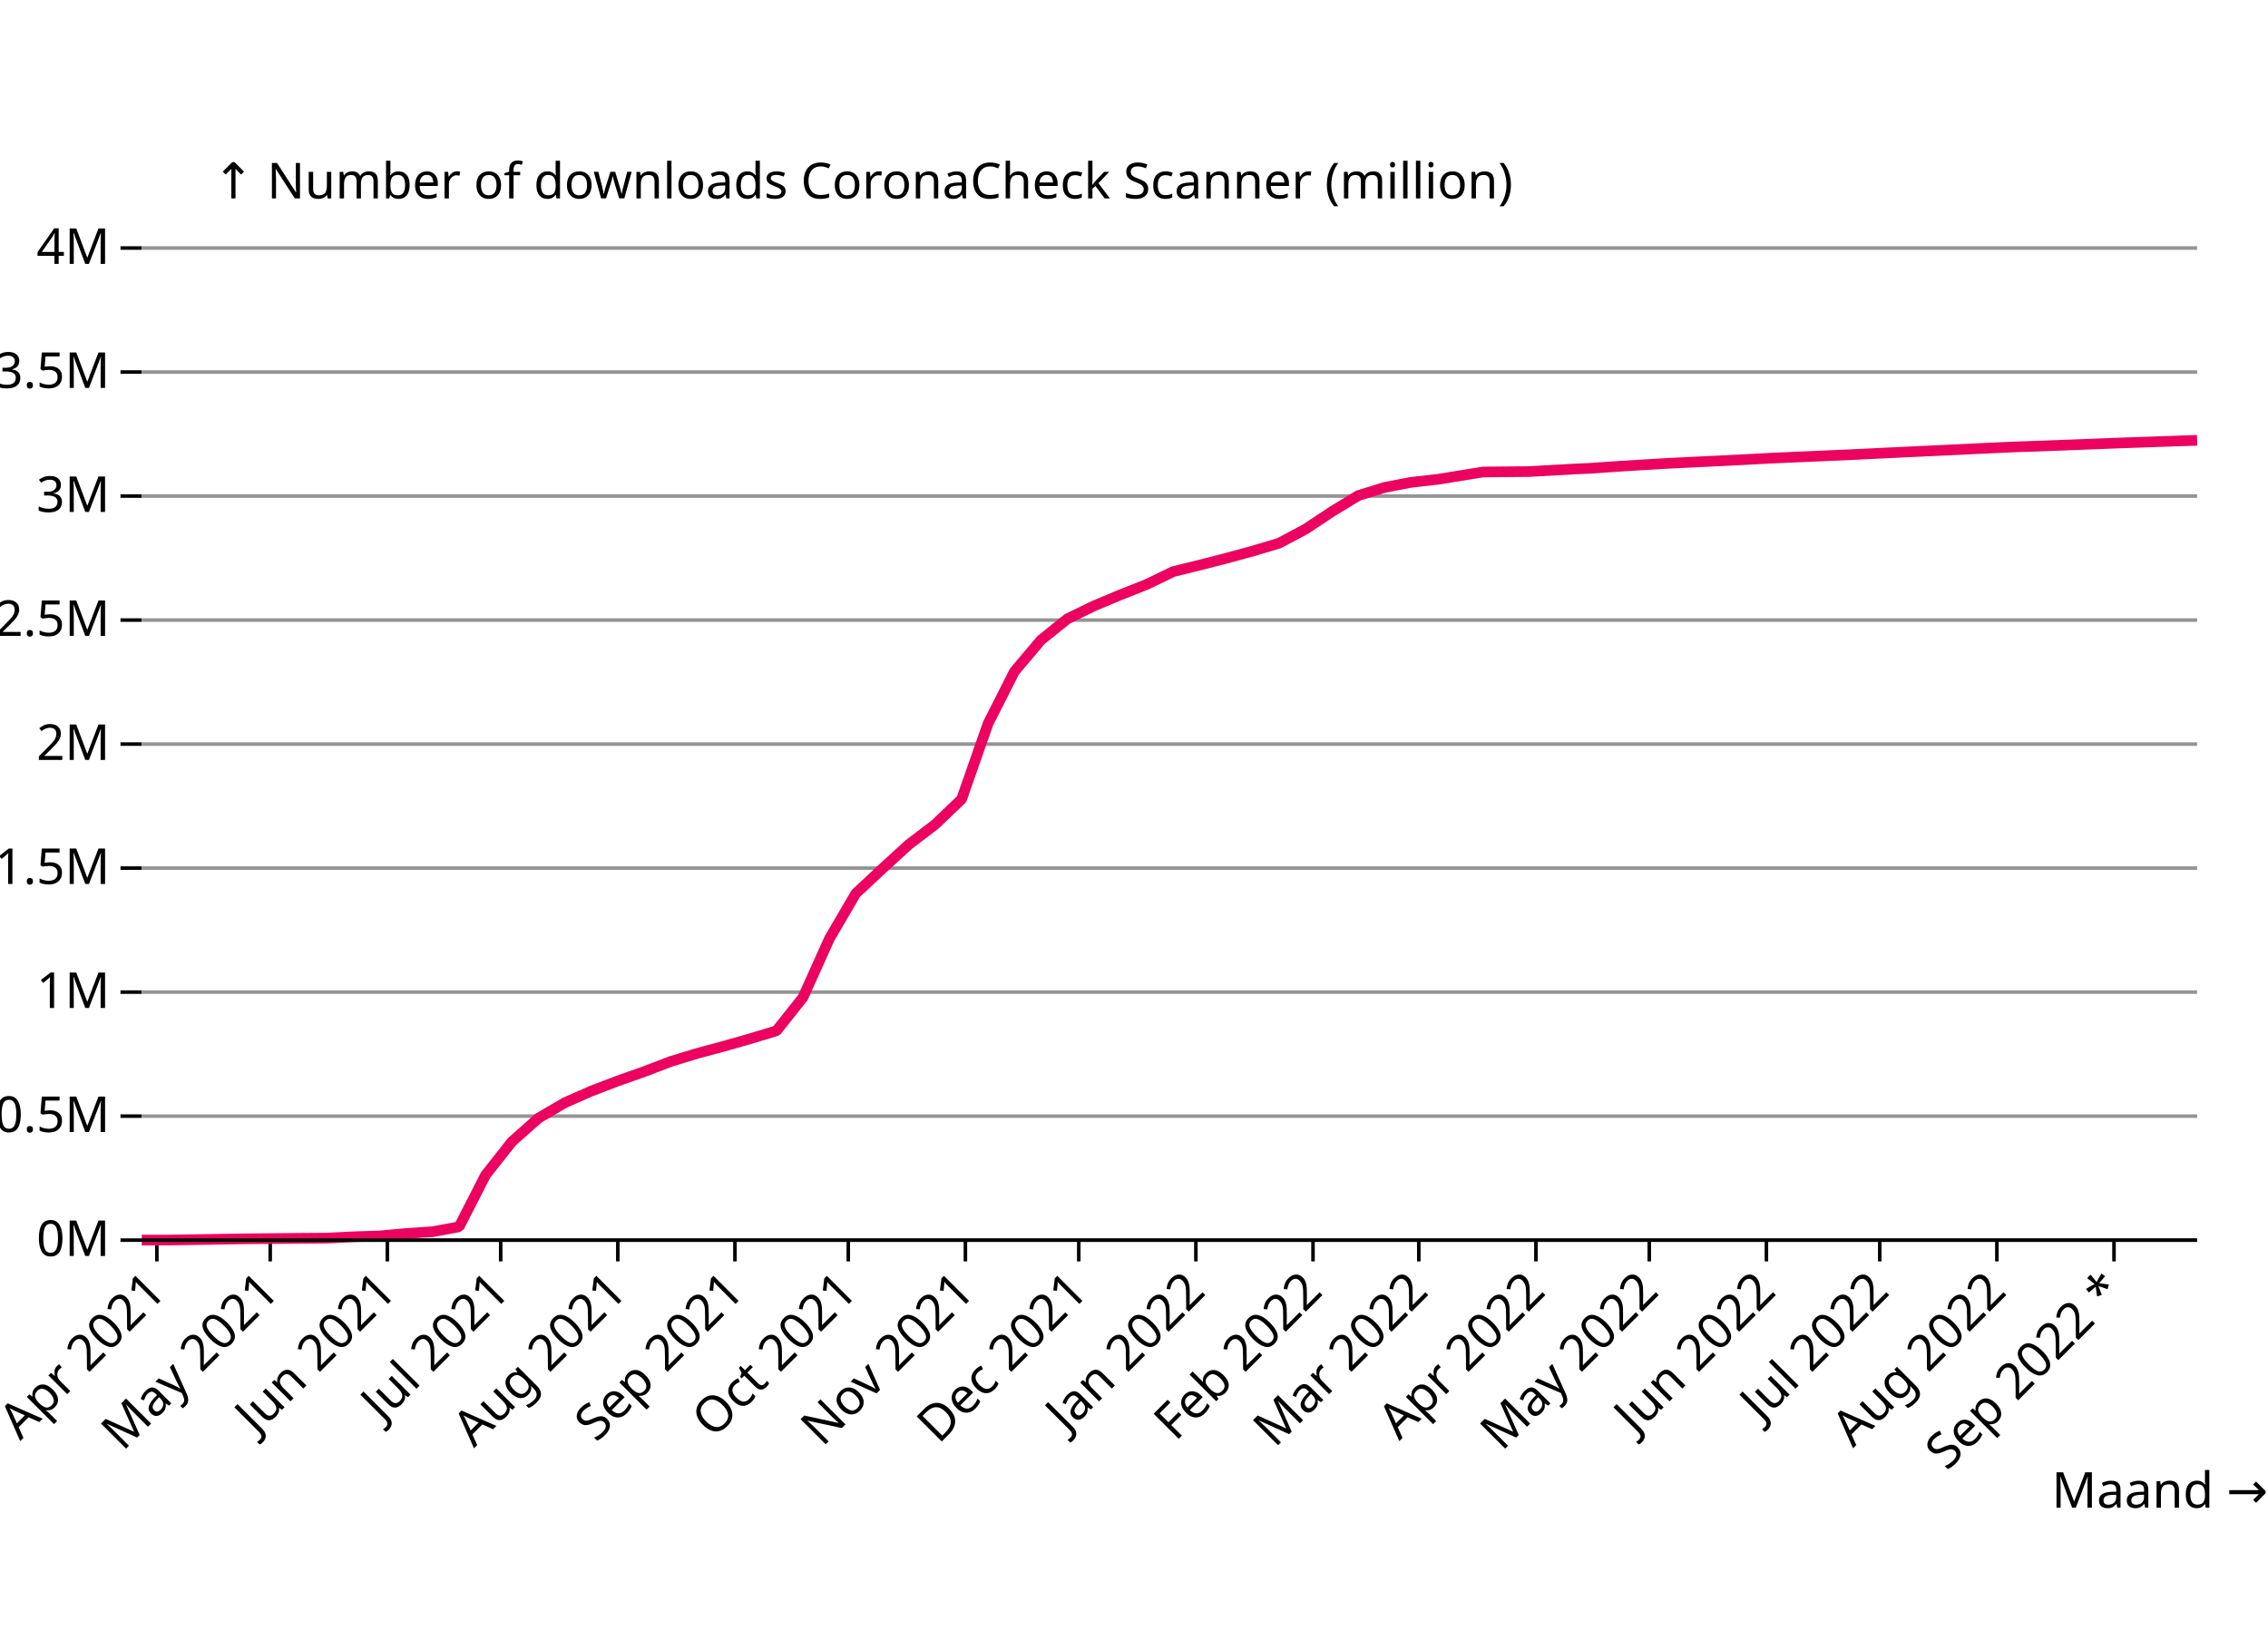
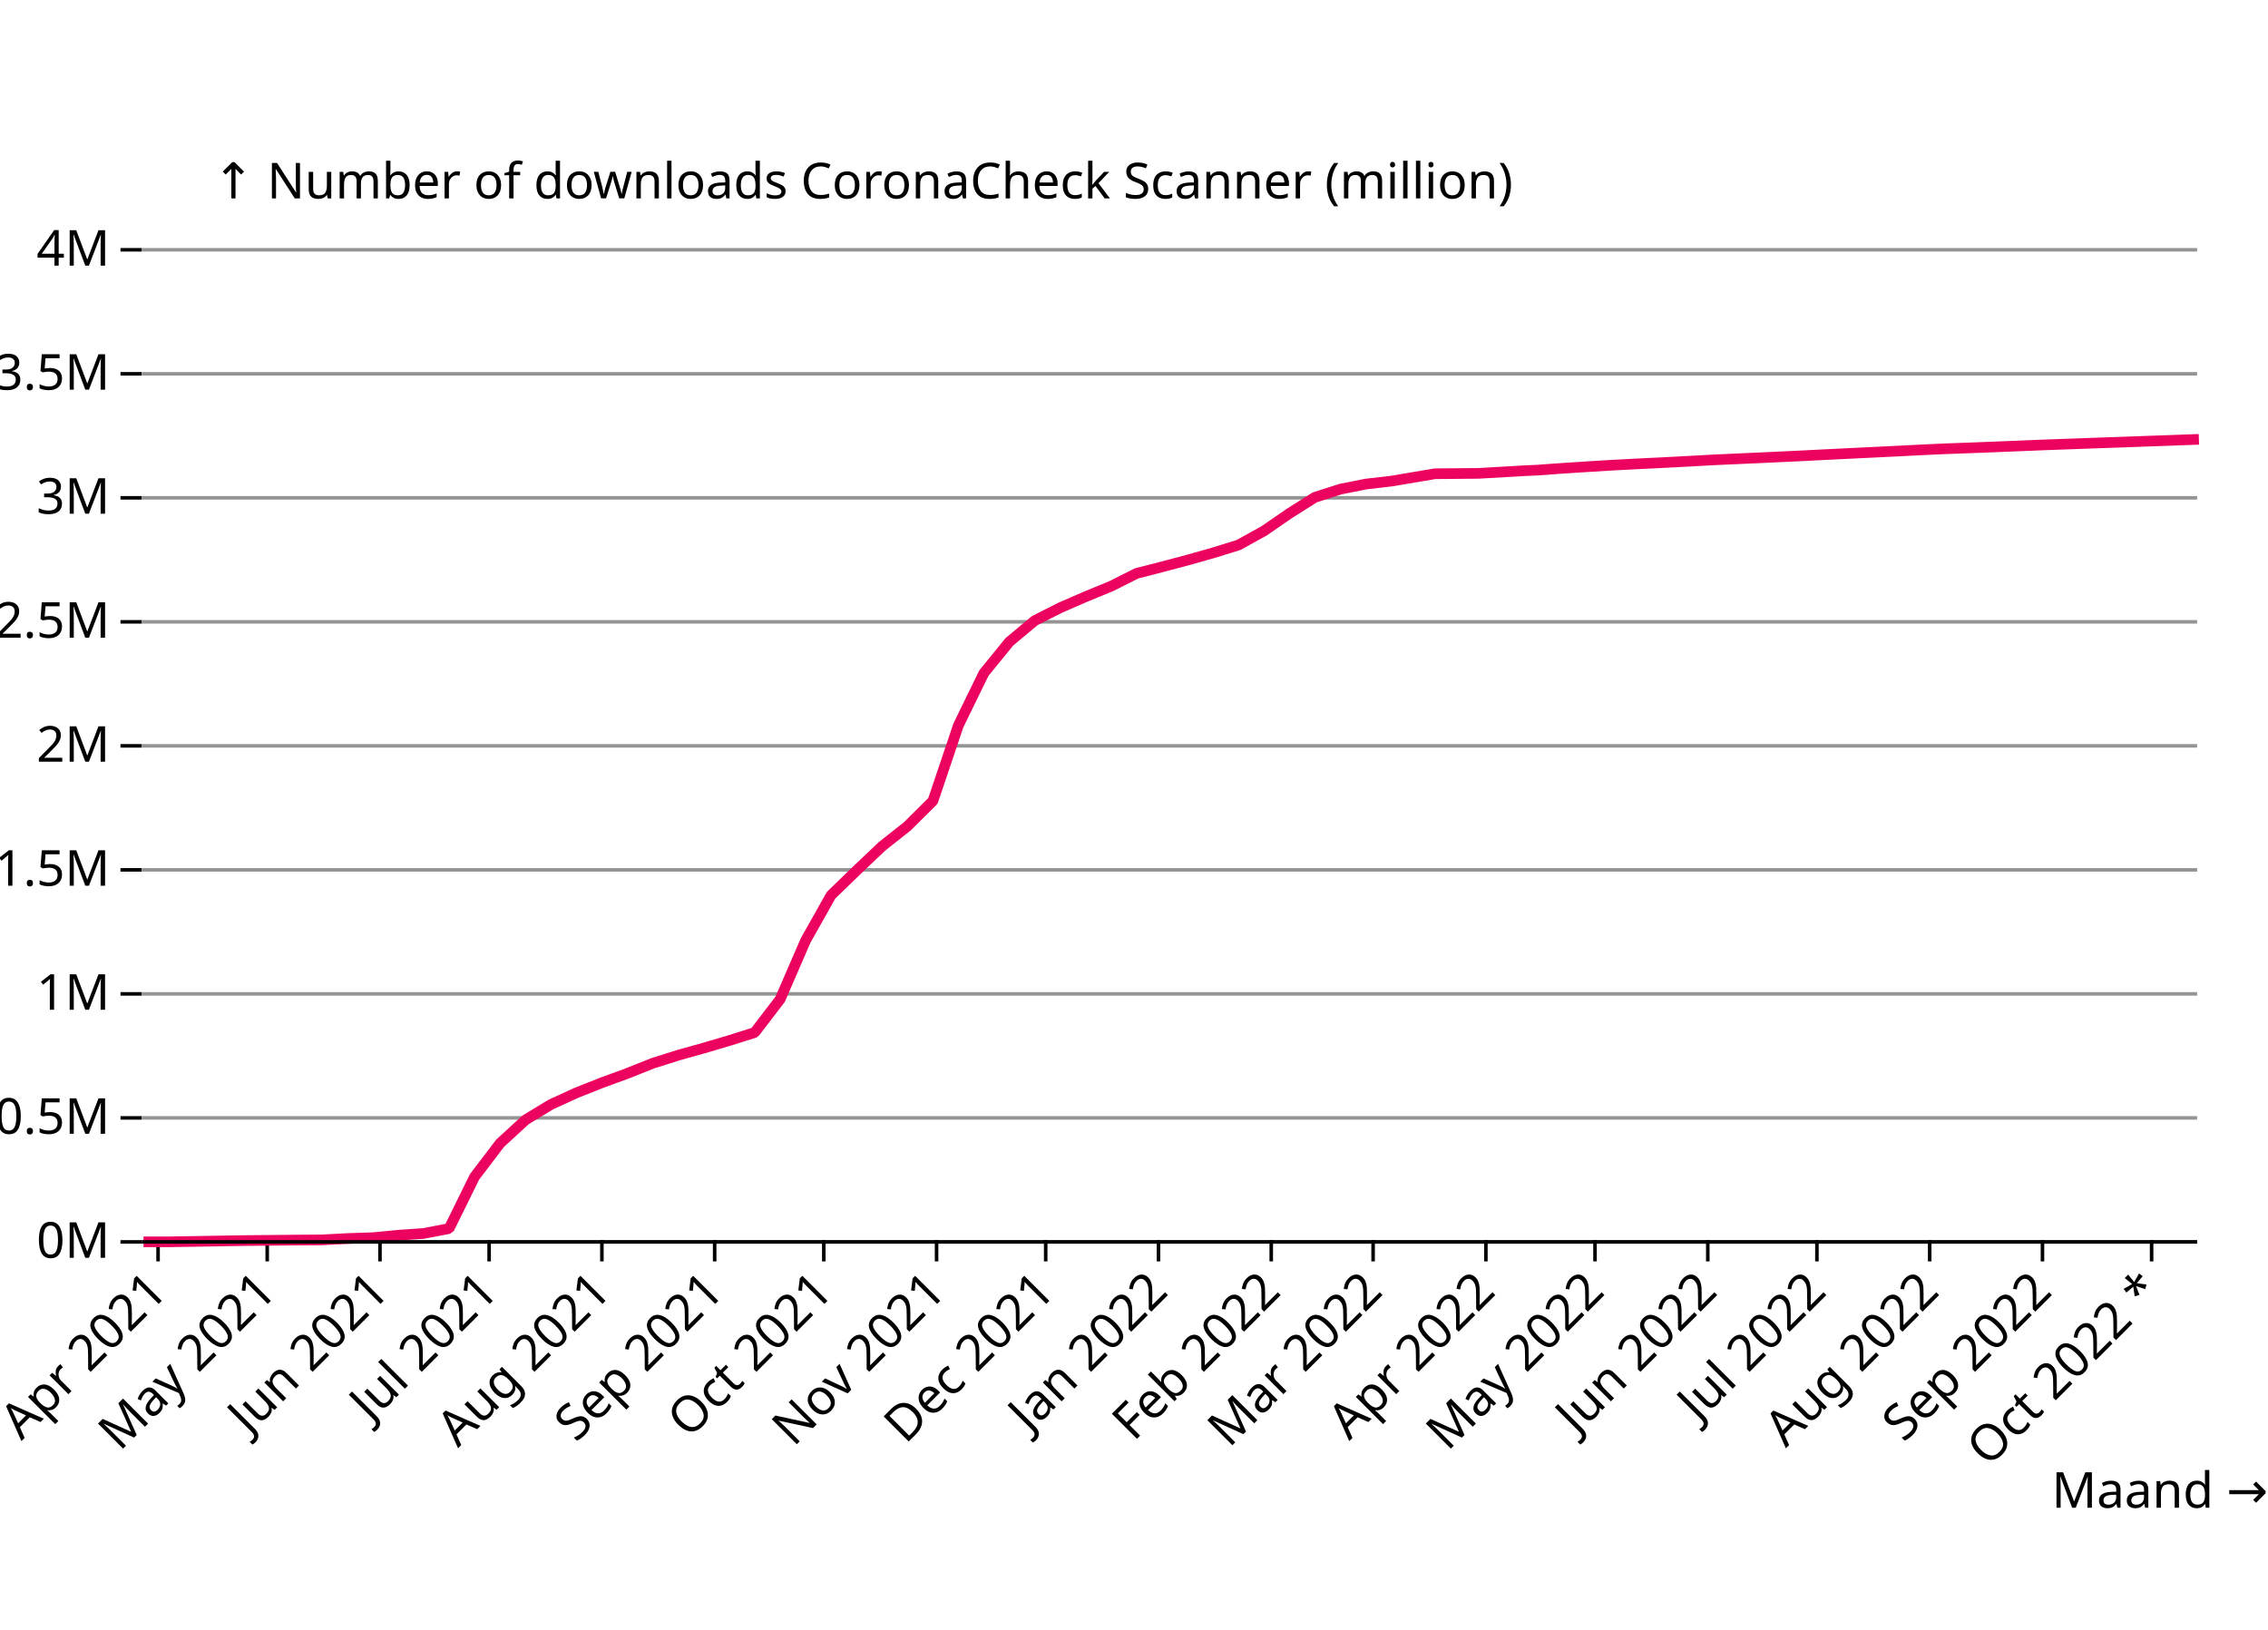
<svg xmlns="http://www.w3.org/2000/svg" class="plot" fill="currentColor" text-anchor="middle" width="640" height="460" viewBox="0 0 640 400" style="font-family: 'RO Sans', sans-serif; font-size: 14px;">
  <style>
        line[stroke-opacity] {
            stroke-opacity: 1;
            stroke: #949494;
        }
</style>
  <g transform="translate(40,0)" fill="none" text-anchor="end">
-     <g class="tick" opacity="1" transform="translate(0,320)">
+     <g class="tick" opacity="1" transform="translate(0,320.5)">
      <line stroke="currentColor" x2="-6" />
      <line stroke="currentColor" x2="580" stroke-opacity="0.1" />
      <text fill="currentColor" x="-9" dy="0.32em">0M</text>
    </g>
-     <g class="tick" opacity="1" transform="translate(0,285)">
+     <g class="tick" opacity="1" transform="translate(0,285.5)">
      <line stroke="currentColor" x2="-6" />
      <line stroke="currentColor" x2="580" stroke-opacity="0.1" />
      <text fill="currentColor" x="-9" dy="0.32em">0.5M</text>
    </g>
-     <g class="tick" opacity="1" transform="translate(0,250)">
+     <g class="tick" opacity="1" transform="translate(0,250.5)">
      <line stroke="currentColor" x2="-6" />
      <line stroke="currentColor" x2="580" stroke-opacity="0.1" />
      <text fill="currentColor" x="-9" dy="0.32em">1M</text>
    </g>
-     <g class="tick" opacity="1" transform="translate(0,215)">
+     <g class="tick" opacity="1" transform="translate(0,215.5)">
      <line stroke="currentColor" x2="-6" />
      <line stroke="currentColor" x2="580" stroke-opacity="0.1" />
      <text fill="currentColor" x="-9" dy="0.32em">1.5M</text>
    </g>
-     <g class="tick" opacity="1" transform="translate(0,180)">
+     <g class="tick" opacity="1" transform="translate(0,180.5)">
      <line stroke="currentColor" x2="-6" />
      <line stroke="currentColor" x2="580" stroke-opacity="0.1" />
      <text fill="currentColor" x="-9" dy="0.32em">2M</text>
    </g>
-     <g class="tick" opacity="1" transform="translate(0,145)">
+     <g class="tick" opacity="1" transform="translate(0,145.5)">
      <line stroke="currentColor" x2="-6" />
      <line stroke="currentColor" x2="580" stroke-opacity="0.1" />
      <text fill="currentColor" x="-9" dy="0.32em">2.5M</text>
    </g>
-     <g class="tick" opacity="1" transform="translate(0,110)">
+     <g class="tick" opacity="1" transform="translate(0,110.5)">
      <line stroke="currentColor" x2="-6" />
      <line stroke="currentColor" x2="580" stroke-opacity="0.1" />
      <text fill="currentColor" x="-9" dy="0.32em">3M</text>
    </g>
-     <g class="tick" opacity="1" transform="translate(0,75)">
+     <g class="tick" opacity="1" transform="translate(0,75.5)">
      <line stroke="currentColor" x2="-6" />
      <line stroke="currentColor" x2="580" stroke-opacity="0.1" />
      <text fill="currentColor" x="-9" dy="0.32em">3.5M</text>
    </g>
-     <g class="tick" opacity="1" transform="translate(0,40)">
+     <g class="tick" opacity="1" transform="translate(0,40.5)">
      <line stroke="currentColor" x2="-6" />
      <line stroke="currentColor" x2="580" stroke-opacity="0.1" />
      <text fill="currentColor" x="-9" dy="0.32em">4M</text>
    </g>
    <text fill="currentColor" transform="translate(20,40)" dy="-1em" text-anchor="start">↑ Number of downloads CoronaCheck Scanner (million)</text>
  </g>
  <g transform="translate(0,320)" fill="none" text-anchor="middle">
-     <g class="tick" opacity="1" transform="translate(44.26471,0)">
+     <g class="tick" opacity="1" transform="translate(44.60619,0)">
      <line stroke="currentColor" y2="6" />
      <text fill="currentColor" dy="0.32em" transform="translate(0, 11.82843) rotate(-45)" text-anchor="end">Apr 2021</text>
    </g>
-     <g class="tick" opacity="1" transform="translate(76.25,0)">
+     <g class="tick" opacity="1" transform="translate(75.40265,0)">
      <line stroke="currentColor" y2="6" />
      <text fill="currentColor" dy="0.32em" transform="translate(0, 11.82843) rotate(-45)" text-anchor="end">May 2021</text>
    </g>
-     <g class="tick" opacity="1" transform="translate(109.3015,0)">
+     <g class="tick" opacity="1" transform="translate(107.2257,0)">
      <line stroke="currentColor" y2="6" />
      <text fill="currentColor" dy="0.32em" transform="translate(0, 11.82843) rotate(-45)" text-anchor="end">Jun 2021</text>
    </g>
-     <g class="tick" opacity="1" transform="translate(141.2868,0)">
+     <g class="tick" opacity="1" transform="translate(138.0221,0)">
      <line stroke="currentColor" y2="6" />
      <text fill="currentColor" dy="0.32em" transform="translate(0, 11.82843) rotate(-45)" text-anchor="end">Jul 2021</text>
    </g>
-     <g class="tick" opacity="1" transform="translate(174.3382,0)">
+     <g class="tick" opacity="1" transform="translate(169.8451,0)">
      <line stroke="currentColor" y2="6" />
      <text fill="currentColor" dy="0.32em" transform="translate(0, 11.82843) rotate(-45)" text-anchor="end">Aug 2021</text>
    </g>
-     <g class="tick" opacity="1" transform="translate(207.3897,0)">
+     <g class="tick" opacity="1" transform="translate(201.6681,0)">
      <line stroke="currentColor" y2="6" />
      <text fill="currentColor" dy="0.32em" transform="translate(0, 11.82843) rotate(-45)" text-anchor="end">Sep 2021</text>
    </g>
-     <g class="tick" opacity="1" transform="translate(239.375,0)">
+     <g class="tick" opacity="1" transform="translate(232.4646,0)">
      <line stroke="currentColor" y2="6" />
      <text fill="currentColor" dy="0.32em" transform="translate(0, 11.82843) rotate(-45)" text-anchor="end">Oct 2021</text>
    </g>
-     <g class="tick" opacity="1" transform="translate(272.4265,0)">
+     <g class="tick" opacity="1" transform="translate(264.2876,0)">
      <line stroke="currentColor" y2="6" />
      <text fill="currentColor" dy="0.32em" transform="translate(0, 11.82843) rotate(-45)" text-anchor="end">Nov 2021</text>
    </g>
-     <g class="tick" opacity="1" transform="translate(304.4118,0)">
+     <g class="tick" opacity="1" transform="translate(295.0841,0)">
      <line stroke="currentColor" y2="6" />
      <text fill="currentColor" dy="0.32em" transform="translate(0, 11.82843) rotate(-45)" text-anchor="end">Dec 2021</text>
    </g>
-     <g class="tick" opacity="1" transform="translate(337.4632,0)">
+     <g class="tick" opacity="1" transform="translate(326.9071,0)">
      <line stroke="currentColor" y2="6" />
      <text fill="currentColor" dy="0.32em" transform="translate(0, 11.82843) rotate(-45)" text-anchor="end">Jan 2022</text>
    </g>
-     <g class="tick" opacity="1" transform="translate(370.5147,0)">
+     <g class="tick" opacity="1" transform="translate(358.7301,0)">
      <line stroke="currentColor" y2="6" />
      <text fill="currentColor" dy="0.32em" transform="translate(0, 11.82843) rotate(-45)" text-anchor="end">Feb 2022</text>
    </g>
-     <g class="tick" opacity="1" transform="translate(400.3676,0)">
+     <g class="tick" opacity="1" transform="translate(387.4735,0)">
      <line stroke="currentColor" y2="6" />
      <text fill="currentColor" dy="0.32em" transform="translate(0, 11.82843) rotate(-45)" text-anchor="end">Mar 2022</text>
    </g>
-     <g class="tick" opacity="1" transform="translate(433.4191,0)">
+     <g class="tick" opacity="1" transform="translate(419.2965,0)">
      <line stroke="currentColor" y2="6" />
      <text fill="currentColor" dy="0.32em" transform="translate(0, 11.82843) rotate(-45)" text-anchor="end">Apr 2022</text>
    </g>
-     <g class="tick" opacity="1" transform="translate(465.4044,0)">
+     <g class="tick" opacity="1" transform="translate(450.0929,0)">
      <line stroke="currentColor" y2="6" />
      <text fill="currentColor" dy="0.32em" transform="translate(0, 11.82843) rotate(-45)" text-anchor="end">May 2022</text>
    </g>
-     <g class="tick" opacity="1" transform="translate(498.4559,0)">
+     <g class="tick" opacity="1" transform="translate(481.9159,0)">
      <line stroke="currentColor" y2="6" />
      <text fill="currentColor" dy="0.32em" transform="translate(0, 11.82843) rotate(-45)" text-anchor="end">Jun 2022</text>
    </g>
-     <g class="tick" opacity="1" transform="translate(530.4412,0)">
+     <g class="tick" opacity="1" transform="translate(512.7124,0)">
      <line stroke="currentColor" y2="6" />
      <text fill="currentColor" dy="0.32em" transform="translate(0, 11.82843) rotate(-45)" text-anchor="end">Jul 2022</text>
    </g>
-     <g class="tick" opacity="1" transform="translate(563.4926,0)">
+     <g class="tick" opacity="1" transform="translate(544.5354,0)">
      <line stroke="currentColor" y2="6" />
      <text fill="currentColor" dy="0.32em" transform="translate(0, 11.82843) rotate(-45)" text-anchor="end">Aug 2022</text>
    </g>
-     <g class="tick" opacity="1" transform="translate(596.5441,0)">
+     <g class="tick" opacity="1" transform="translate(576.3584,0)">
      <line stroke="currentColor" y2="6" />
-       <text fill="currentColor" dy="0.32em" transform="translate(0, 11.82843) rotate(-45)" text-anchor="end">Sep 2022 *</text>
+       <text fill="currentColor" dy="0.32em" transform="translate(0, 11.82843) rotate(-45)" text-anchor="end">Sep 2022</text>
+     </g>
+     <g class="tick" opacity="1" transform="translate(607.1549,0)">
+       <line stroke="currentColor" y2="6" />
+       <text fill="currentColor" dy="0.32em" transform="translate(0, 11.82843) rotate(-45)" text-anchor="end">Oct 2022 *</text>
    </g>
    <text fill="currentColor" transform="translate(640,80)" dy="-0.32em" text-anchor="end">Maand →</text>
  </g>
-   <g fill="none" stroke="#ec025f" stroke-width="3" stroke-miterlimit="1">
-     <path d="M40,319.983L47.463,319.977L54.926,319.865L62.39,319.739L69.853,319.618L77.316,319.552L84.779,319.484L92.243,319.43L99.706,319.05L107.169,318.809L114.632,318.117L122.096,317.623L129.559,316.233L137.022,301.636L144.485,292.184L151.949,285.571L159.412,281.205L166.875,277.922L174.338,275.071L181.801,272.438L189.265,269.579L196.728,267.305L204.191,265.298L211.654,263.173L219.118,260.909L226.581,251.522L234.044,234.934L241.507,222.156L248.971,215.192L256.434,208.365L263.897,202.681L271.36,195.536L278.824,174.21L286.287,159.478L293.75,150.648L301.213,144.649L308.676,141.014L316.14,137.89L323.603,134.931L331.066,131.32L338.529,129.481L345.993,127.573L353.456,125.541L360.919,123.313L368.382,119.345L375.846,114.395L375.846,114.395L383.309,109.856L390.772,107.551L398.235,106.118L405.699,105.283L418.493,103.207L431.287,103.097L445.147,102.323L448.346,102.192L455.809,101.673L463.272,101.209L470.735,100.767L478.199,100.396L485.662,100.045L493.125,99.664L500.588,99.269L508.051,98.946L515.515,98.618L522.978,98.289L530.441,97.925L537.904,97.566L545.368,97.217L552.831,96.868L560.294,96.504L567.757,96.166L575.221,95.905L582.684,95.627L590.147,95.334L597.61,95.044L605.074,94.784L612.537,94.523L620,94.273" />
+   <g fill="none" stroke="#ec025f" stroke-width="3" stroke-miterlimit="1" transform="translate(0.5,0.5)">
+     <path d="M40,319.983L47.186,319.977L54.372,319.865L61.558,319.739L68.743,319.618L75.929,319.552L83.115,319.484L90.301,319.43L97.487,319.05L104.673,318.809L111.858,318.117L119.044,317.623L126.23,316.233L133.416,301.636L140.602,292.184L147.788,285.571L154.973,281.205L162.159,277.922L169.345,275.071L176.531,272.438L183.717,269.579L190.903,267.305L198.088,265.298L205.274,263.173L212.46,260.909L219.646,251.522L226.832,234.934L234.018,222.156L241.204,215.192L248.389,208.365L255.575,202.681L262.761,195.536L269.947,174.21L277.133,159.478L284.319,150.648L291.504,144.649L298.69,141.014L305.876,137.89L313.062,134.931L320.248,131.32L327.434,129.481L334.619,127.573L341.805,125.541L348.991,123.313L356.177,119.345L363.363,114.395L363.363,114.395L370.549,109.856L377.735,107.551L384.92,106.118L392.106,105.283L404.425,103.207L416.743,103.097L430.088,102.323L433.168,102.192L440.354,101.673L447.54,101.209L454.726,100.767L461.912,100.396L469.097,100.045L476.283,99.664L483.469,99.269L490.655,98.946L497.841,98.618L505.027,98.289L512.212,97.925L519.398,97.566L526.584,97.217L533.77,96.868L540.956,96.504L548.142,96.166L555.327,95.905L562.513,95.627L569.699,95.334L576.885,95.044L584.071,94.784L591.257,94.523L598.442,94.273L605.628,94.01L612.814,93.755L620,93.494" />
  </g>
-   <g stroke="currentColor">
+   <g stroke="currentColor" transform="translate(0,0.5)">
    <line x1="40" x2="620" y1="320" y2="320" />
  </g>
</svg>
